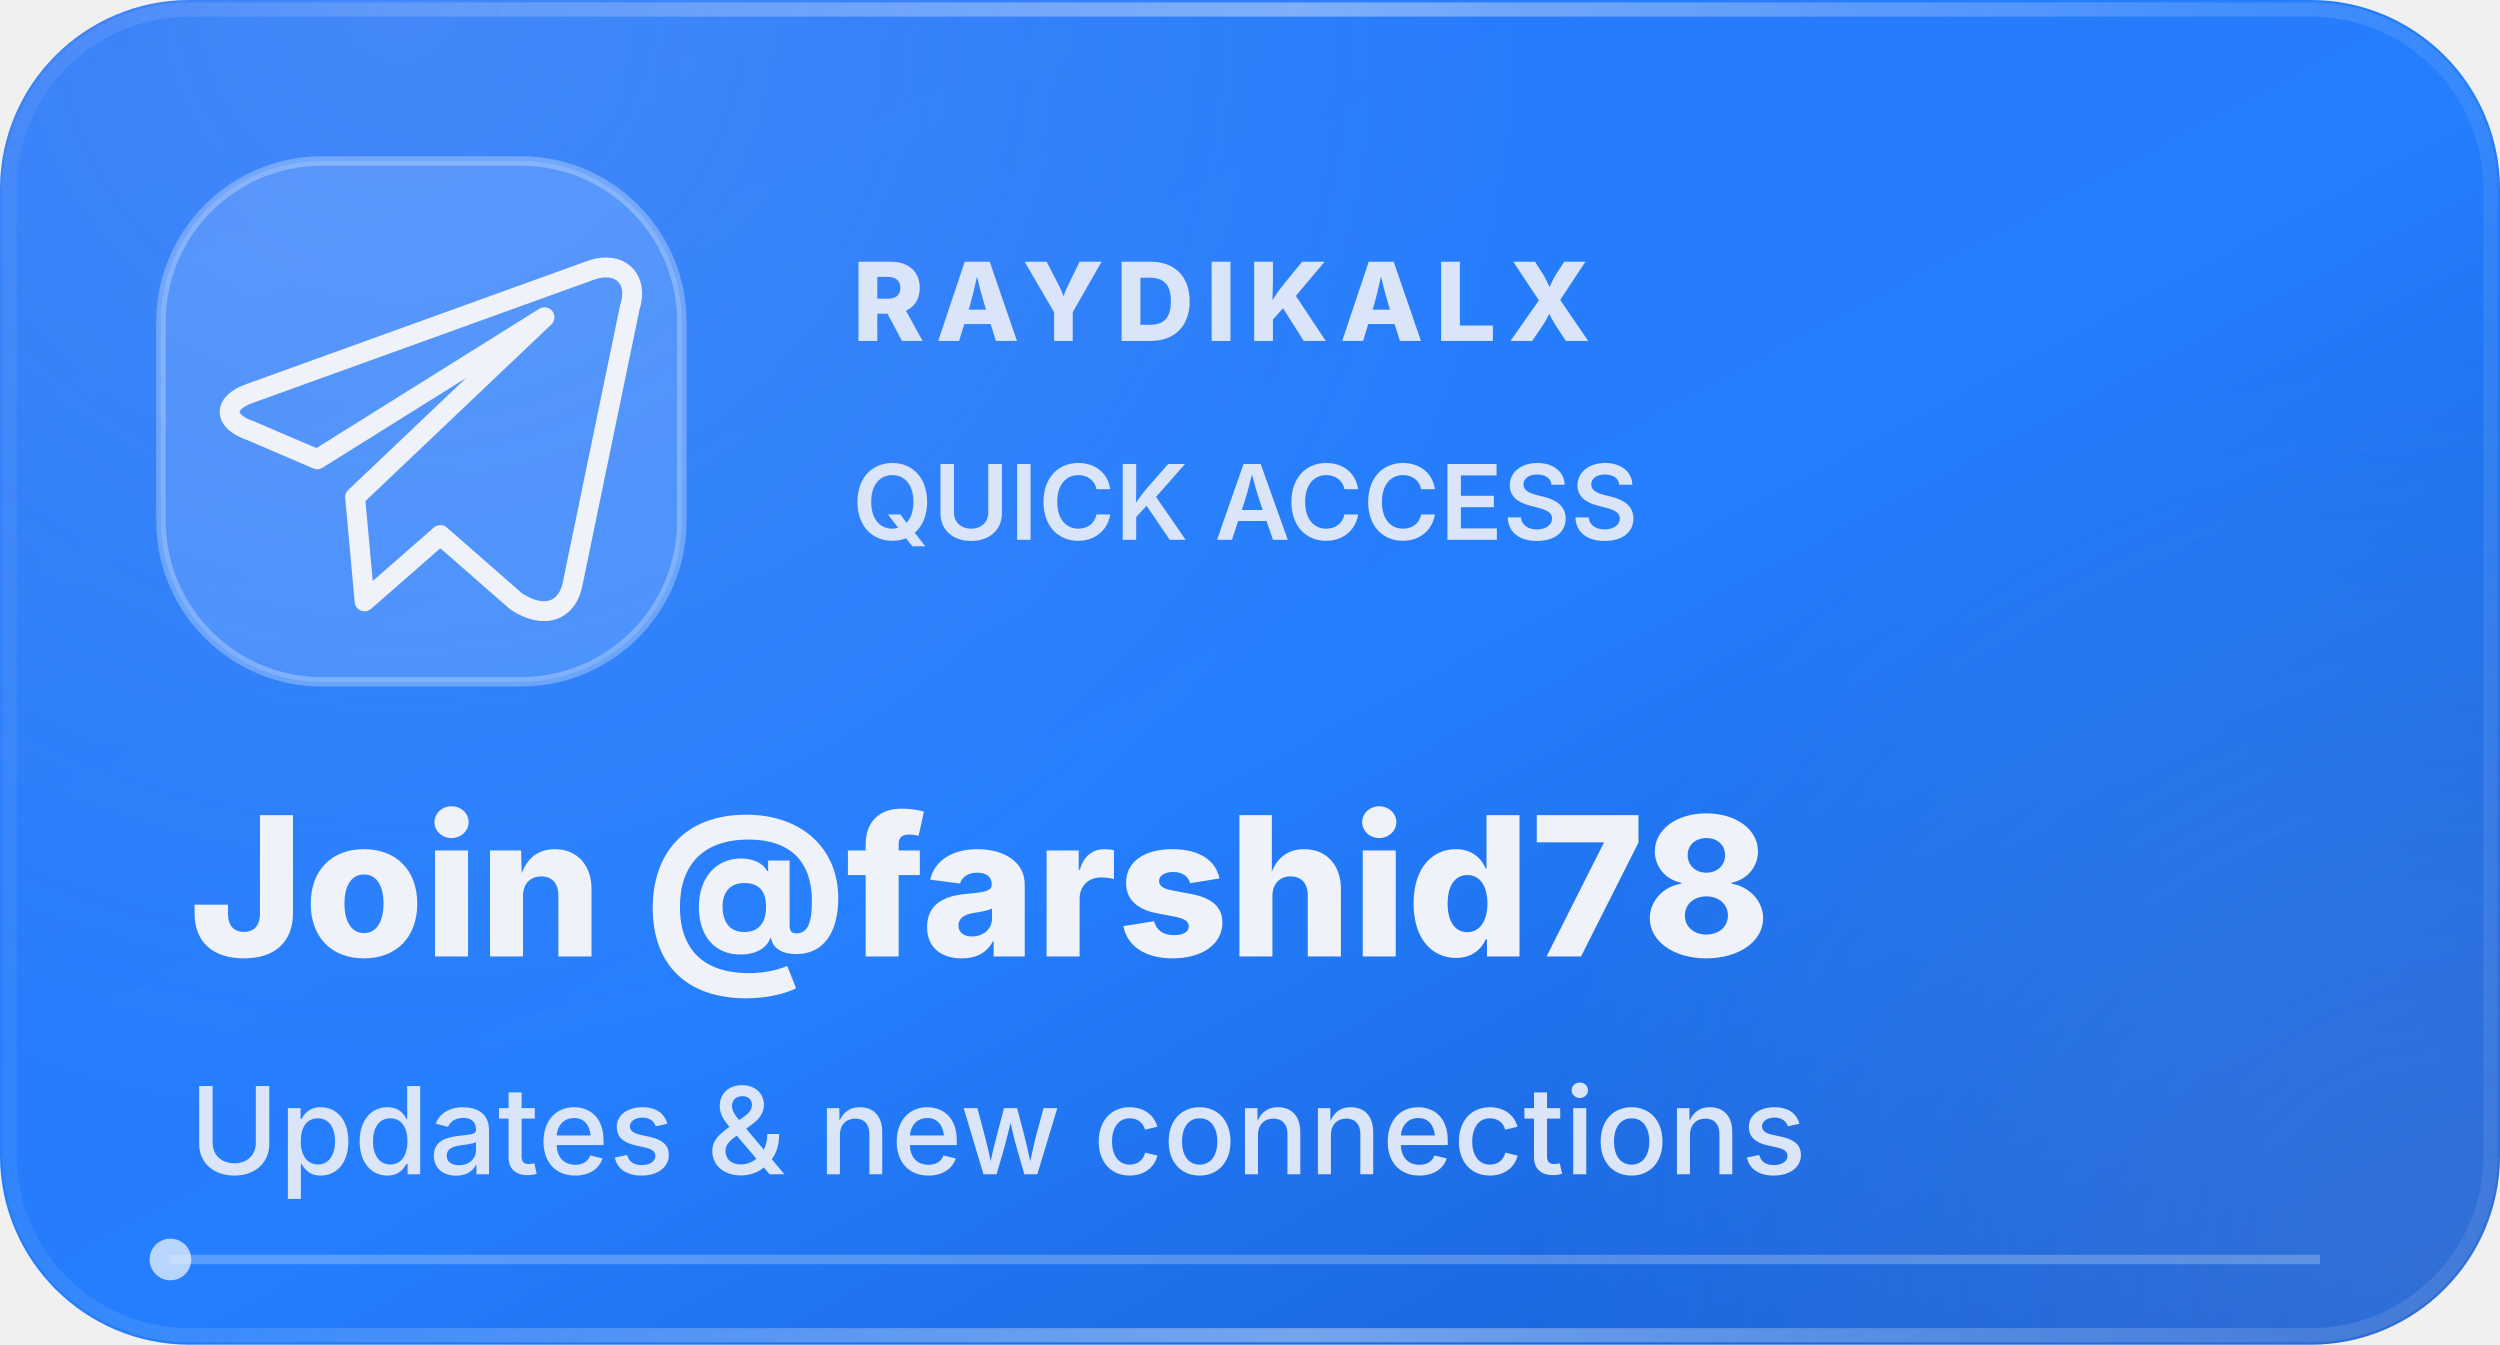
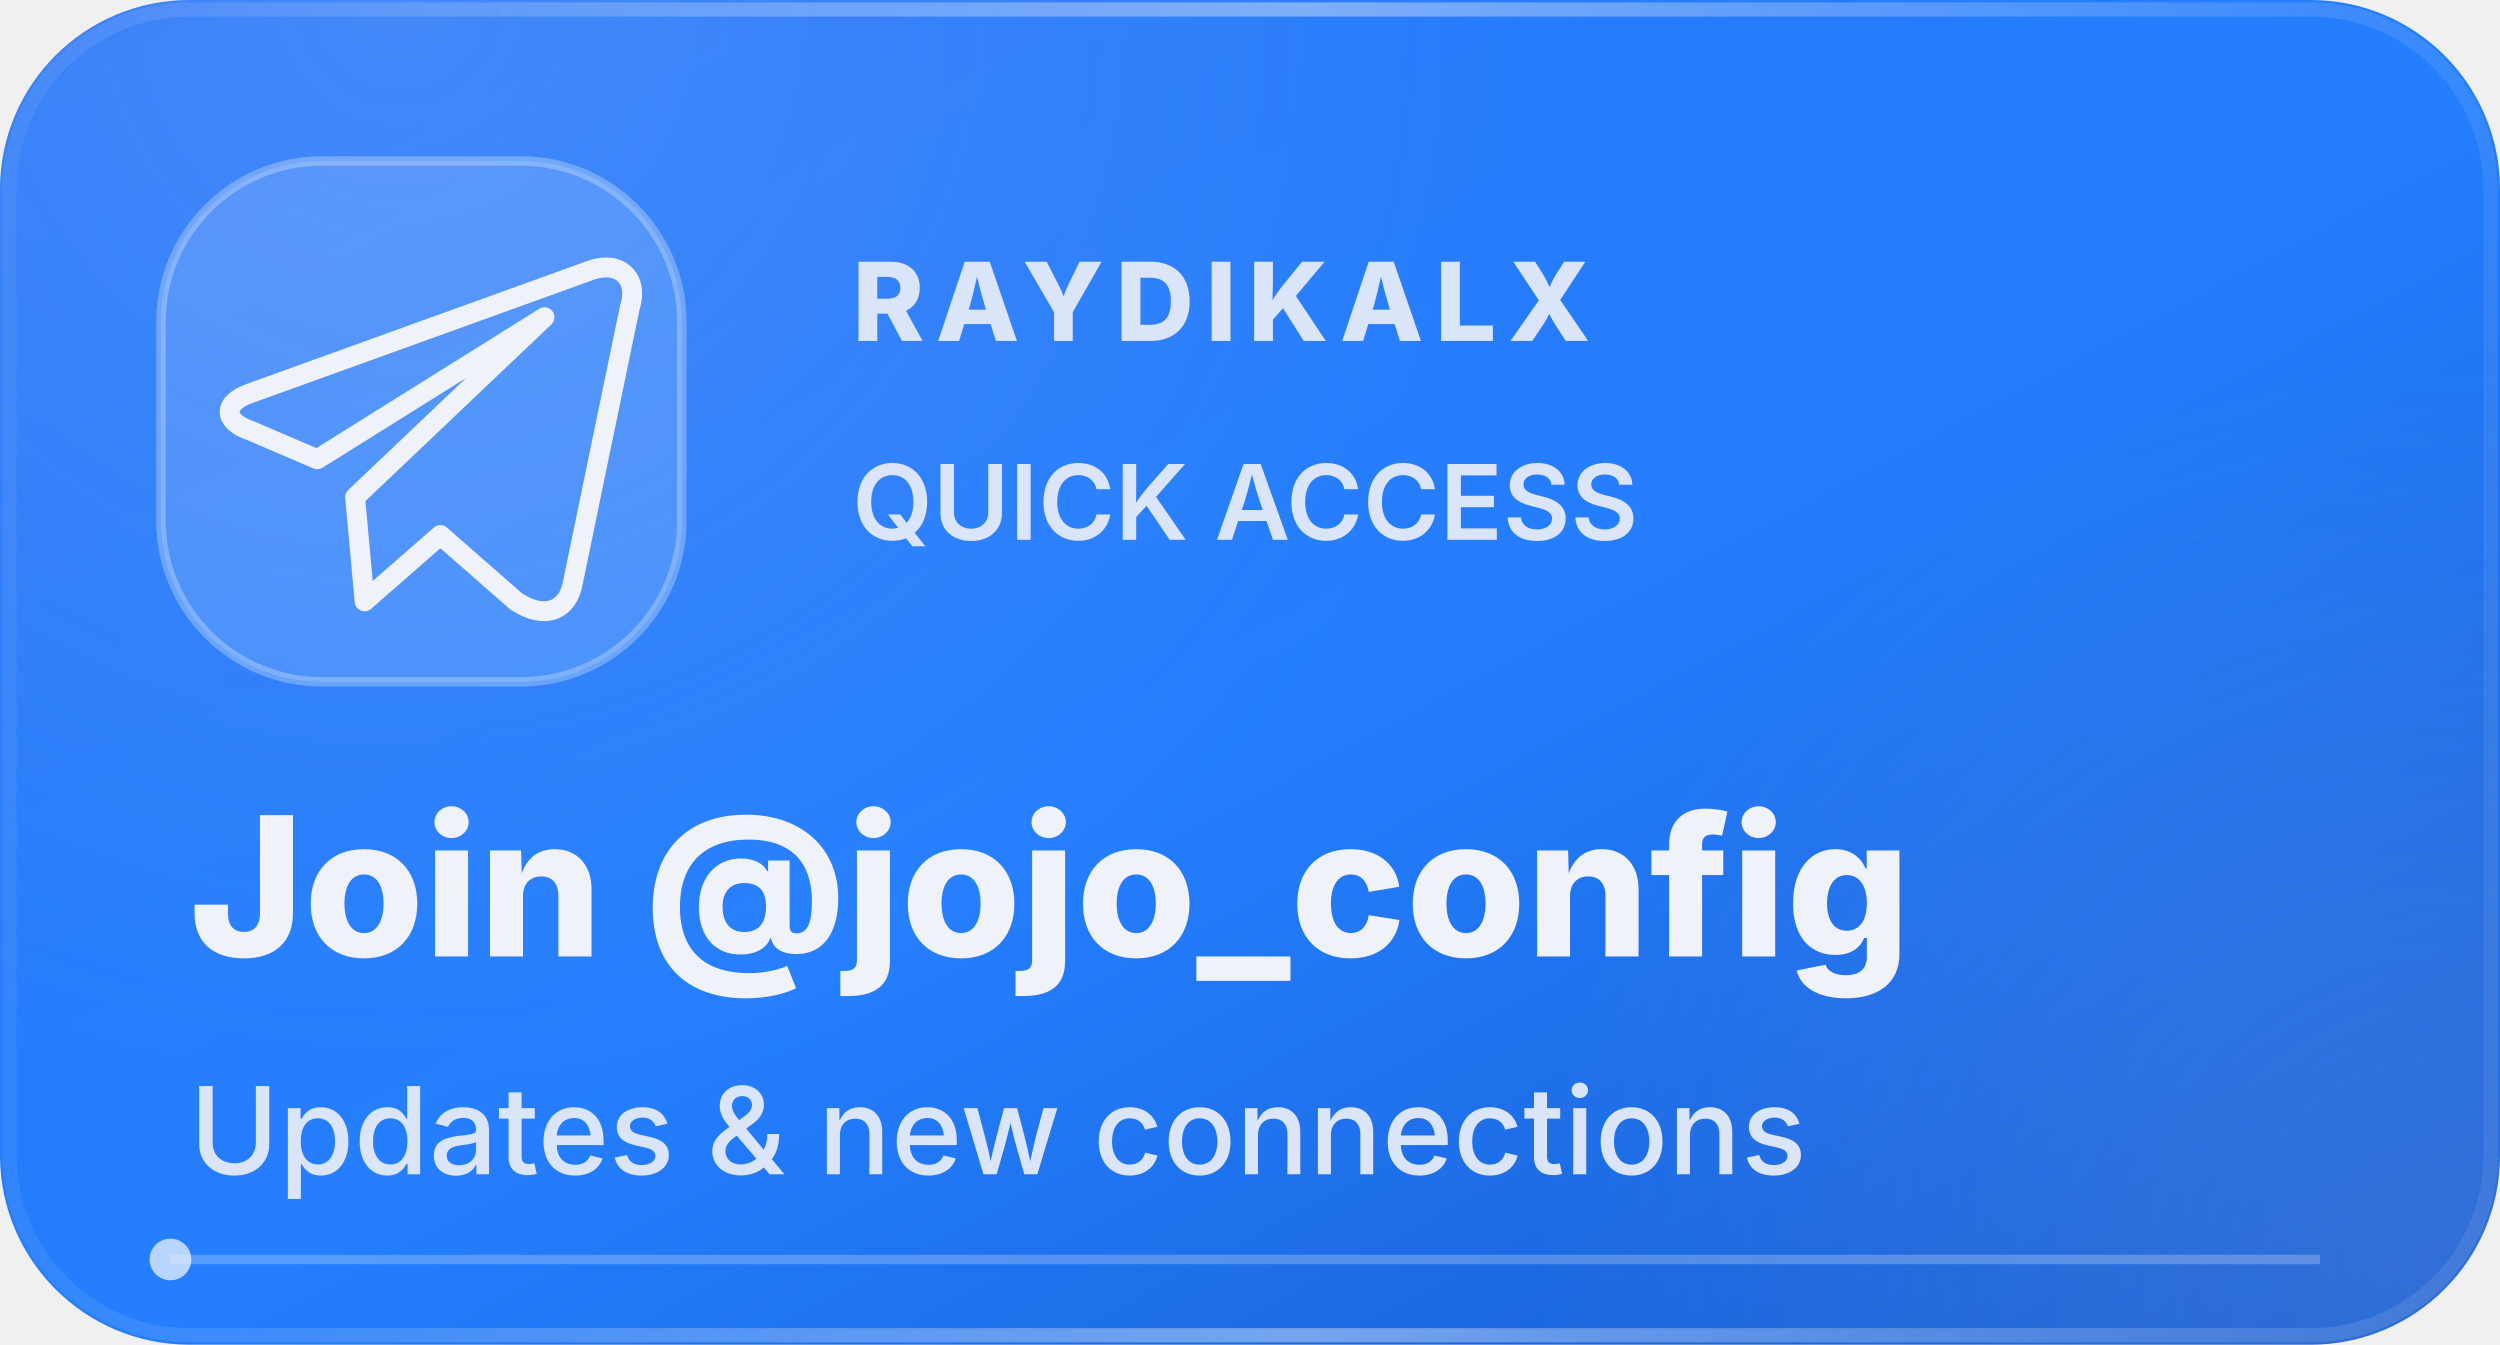
<svg xmlns="http://www.w3.org/2000/svg" width="264" height="142" viewBox="0 0 264 142" role="img" aria-labelledby="title desc">
  <defs>
    <linearGradient id="blue" x1="0" y1="0" x2="1" y2="1">
      <stop offset="0" stop-color="#2C78F8" />
      <stop offset=".53" stop-color="#247EFD" />
      <stop offset="1" stop-color="#1559CD" />
    </linearGradient>
    <linearGradient id="stroke" x1="0" y1="0" x2="1" y2="0">
      <stop stop-color="#EFF2F9" stop-opacity=".06" />
      <stop offset=".52" stop-color="#EFF2F9" stop-opacity=".42" />
      <stop offset="1" stop-color="#EFF2F9" stop-opacity=".08" />
    </linearGradient>
    <radialGradient id="soft">
      <stop stop-color="#DAE5F9" stop-opacity=".14" />
      <stop offset="1" stop-color="#DAE5F9" stop-opacity="0" />
    </radialGradient>
    <clipPath id="mask">
      <rect x="0" y="0" width="264" height="142" rx="20" />
    </clipPath>
  </defs>
  <g clip-path="url(#mask)">
    <rect x="0" y="0" width="264" height="142" fill="url(#blue)" />
    <circle cx="42" cy="0" r="120" fill="url(#soft)" />
    <circle cx="258" cy="134" r="96" fill="url(#soft)" />
    <rect x="1" y="1" width="262" height="140" rx="19" fill="none" stroke="url(#stroke)" stroke-width="1.5" />
    <rect x="17" y="17" width="55" height="55" rx="17" fill="white" fill-opacity=".14" stroke="white" stroke-opacity=".28" />
    <g transform="translate(44.5 44.5)">
      <path d="M-18 -3 18-16c3-1 5 1 4 4l-6 29c-.5 3-3 4-6 2L2 12l-8 7-1-11 20-19L-11 4-18 1c-3-1-3-3 0-4z" fill="none" stroke="#EFF2F9" stroke-width="2.1" stroke-linejoin="round" />
    </g>
    <text x="90" y="36" font-family="'Segoe UI',Inter,Arial,'DejaVu Sans',sans-serif" font-size="11.5" font-weight="790" fill="#DAE5F9" letter-spacing="1.2">RAYDIKALX</text>
    <text x="90" y="57" font-family="'Segoe UI',Inter,Arial,'DejaVu Sans',sans-serif" font-size="11" font-weight="580" fill="#DAE5F9">QUICK ACCESS</text>
-     <text x="20" y="101" font-family="'Segoe UI',Inter,Arial,'DejaVu Sans',sans-serif" font-size="20.5" font-weight="780" fill="#EFF2F9">Join @farshid78</text>
+     <text x="20" y="101" font-family="'Segoe UI',Inter,Arial,'DejaVu Sans',sans-serif" font-size="20.5" font-weight="780" fill="#EFF2F9">Join @jojo_config</text>
    <text x="20" y="124" font-family="'Segoe UI',Inter,Arial,'DejaVu Sans',sans-serif" font-size="12.8" font-weight="545" fill="#DAE5F9">Updates &amp; new connections</text>
    <path d="M18 133H245" stroke="#F7F9FD" stroke-opacity=".25" />
    <circle cx="18" cy="133" r="2.2" fill="#F7F9FD" opacity=".7">
      <animate attributeName="cx" values="18;245" dur="6.8s" begin="0s" repeatCount="indefinite" />
      <animate attributeName="opacity" values="0;1;0" dur="6.8s" begin="0s" repeatCount="indefinite" />
    </circle>
  </g>
</svg>
